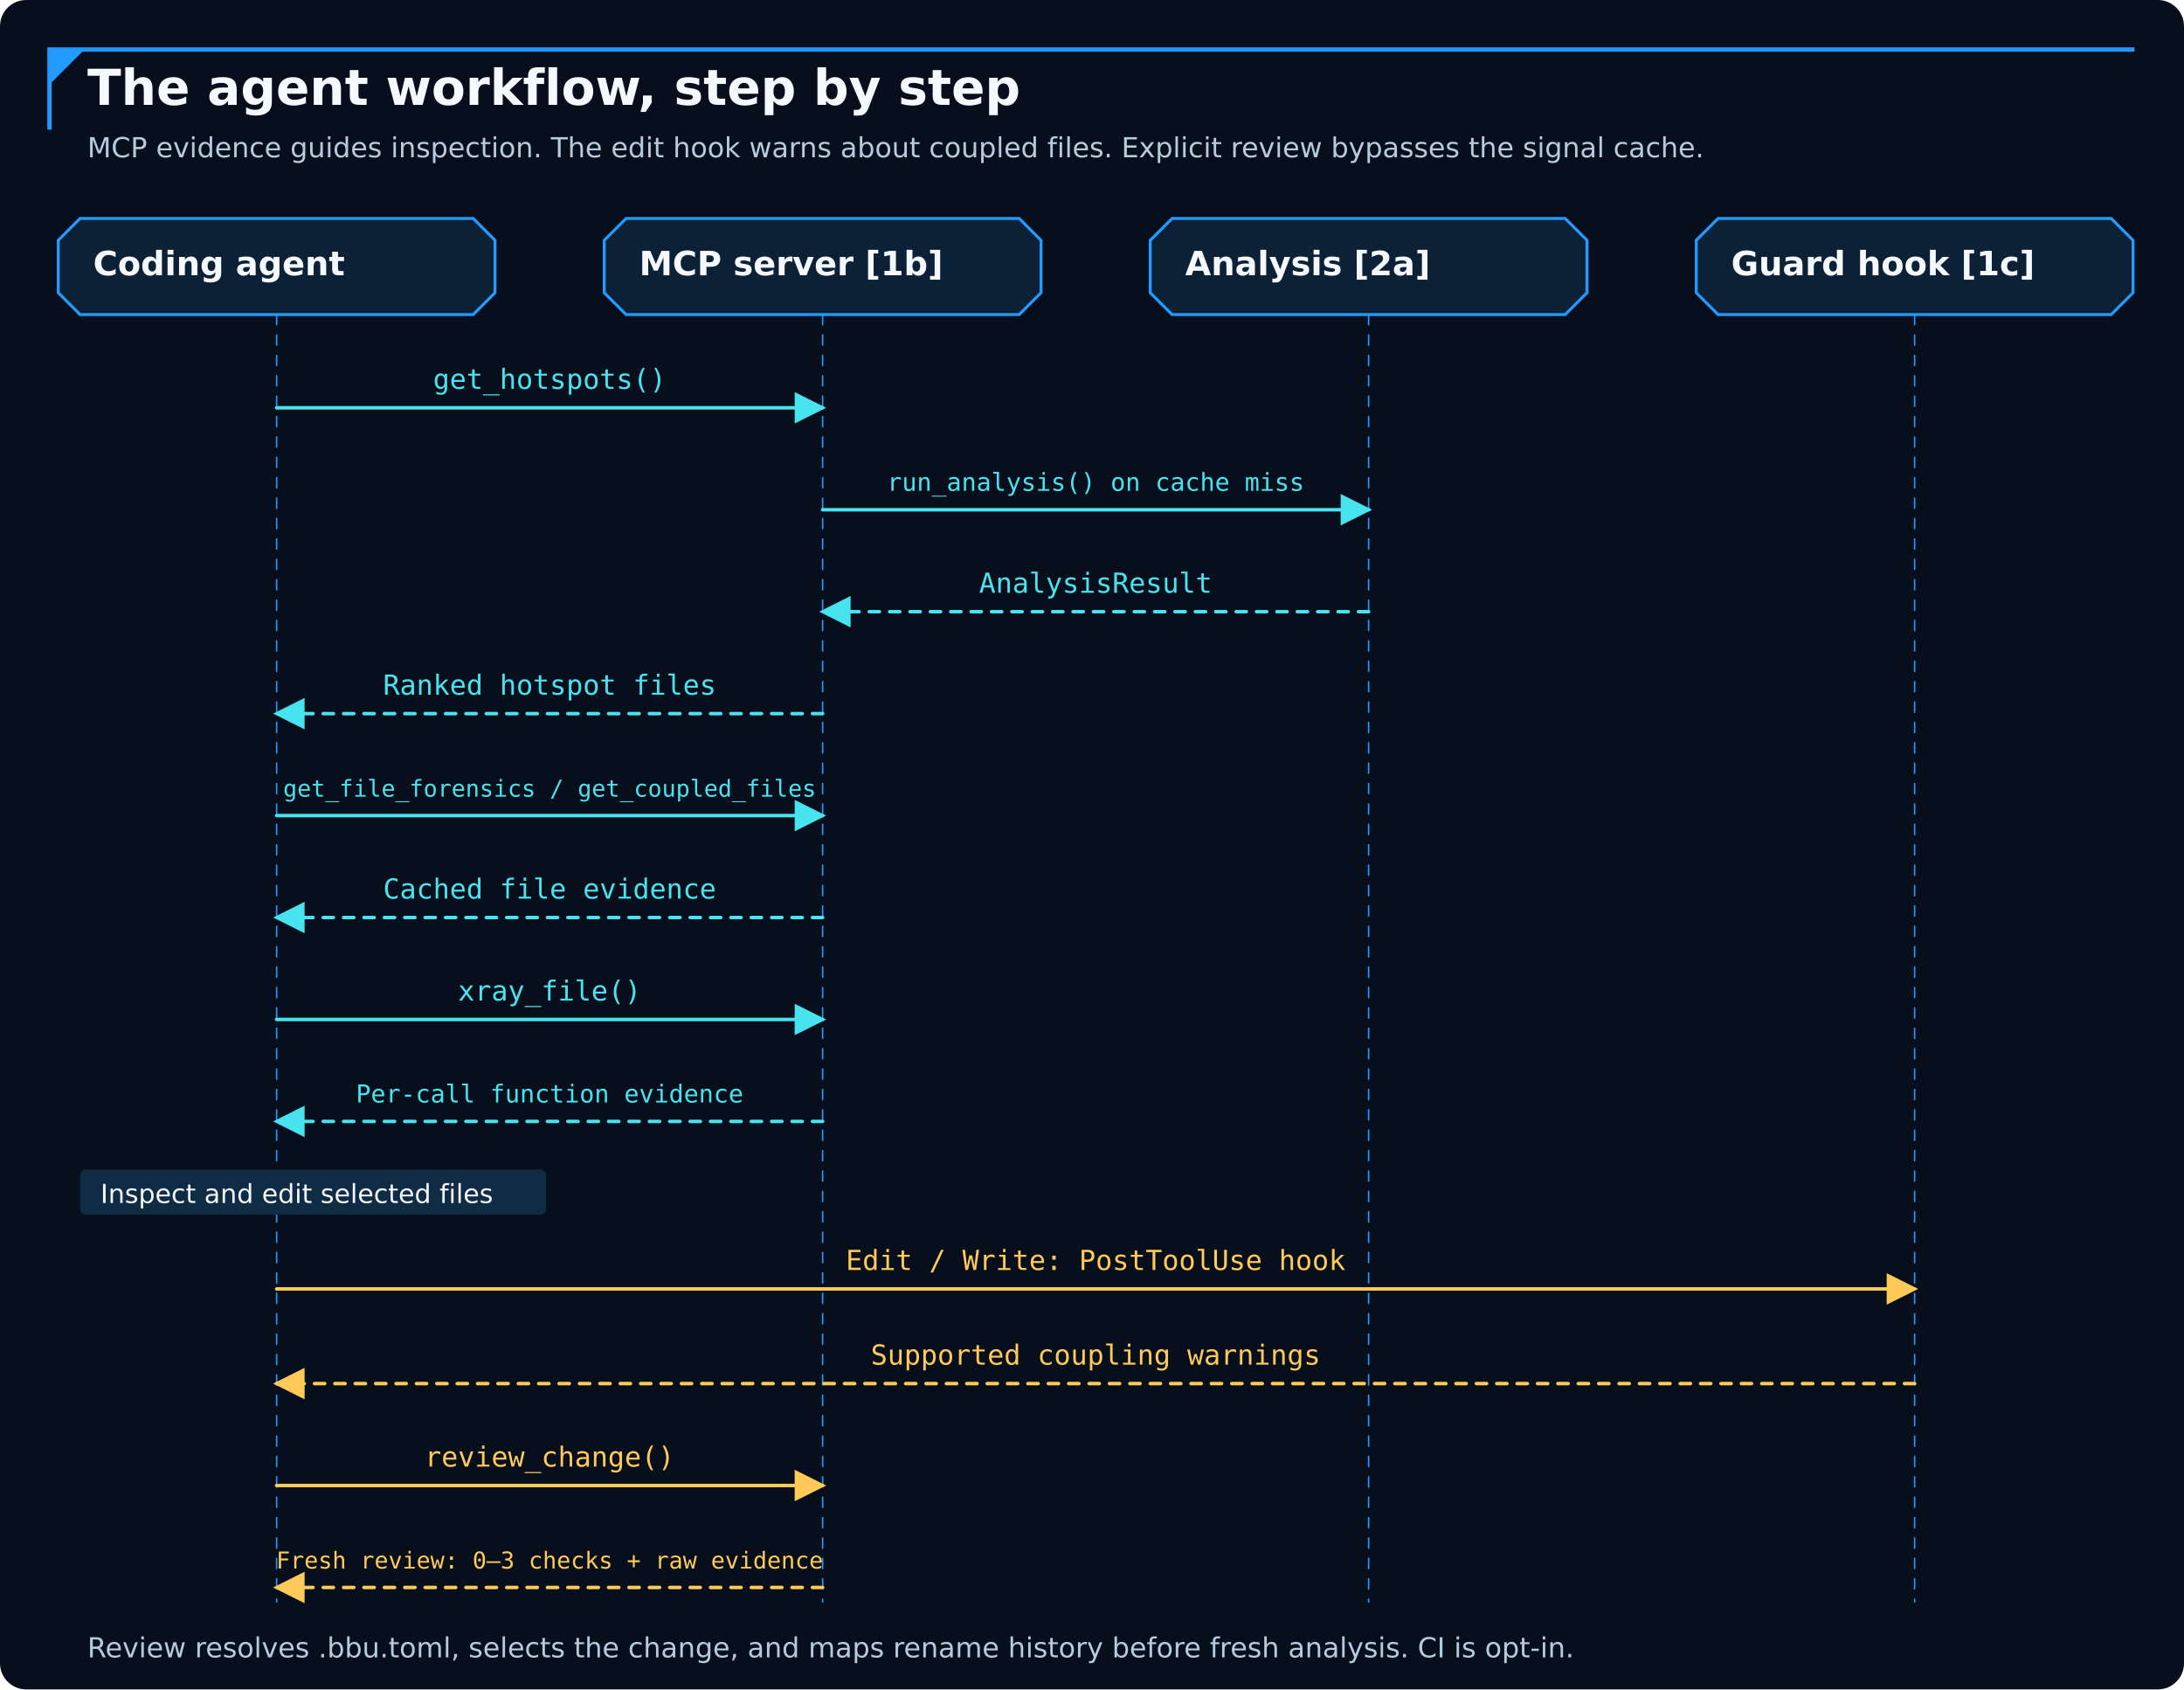
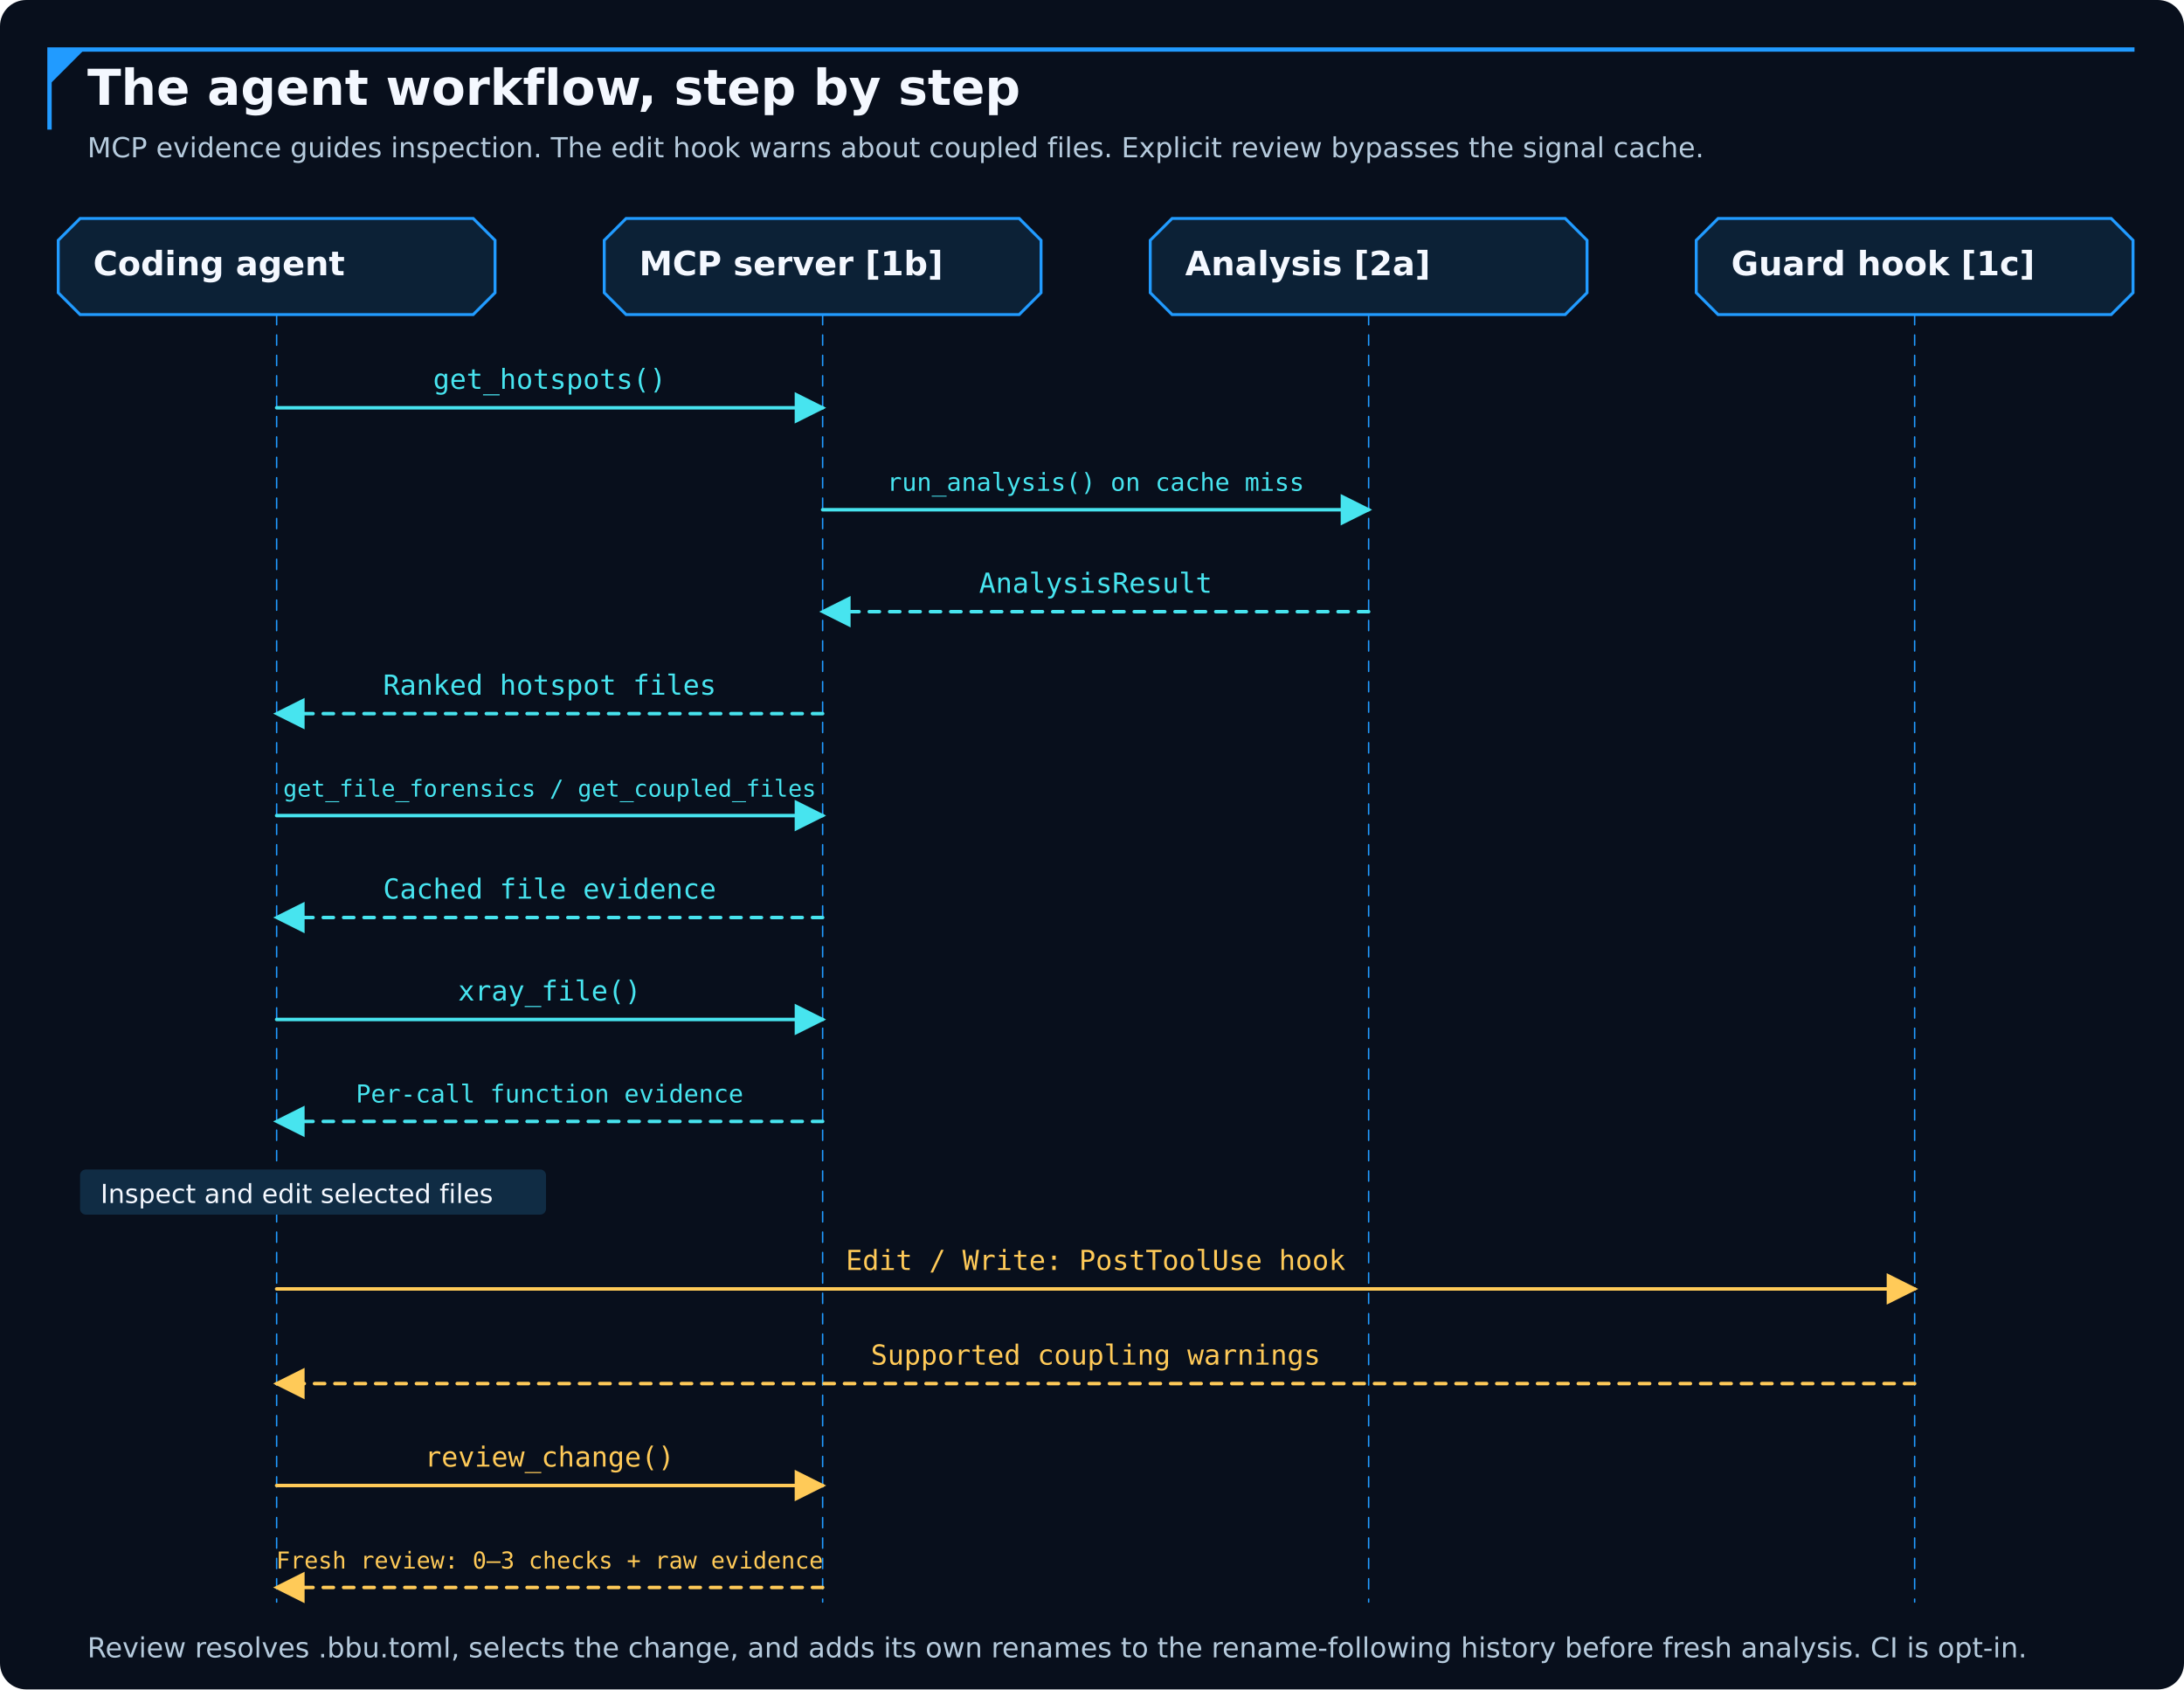
<svg xmlns="http://www.w3.org/2000/svg" width="1500" height="1160" viewBox="0 0 1500 1160" role="img" aria-labelledby="title desc">
  <defs>
    <marker id="cyan-arrow" markerWidth="9" markerHeight="9" refX="8" refY="4.5" orient="auto">
      <path d="M0 0L9 4.5L0 9Z" fill="#47e4ef" />
    </marker>
    <marker id="amber-arrow" markerWidth="9" markerHeight="9" refX="8" refY="4.5" orient="auto">
      <path d="M0 0L9 4.5L0 9Z" fill="#ffca58" />
    </marker>
  </defs>
  <rect width="1500" height="1160" rx="18" fill="#080f1c" />
  <path d="M34 89V34H1466" fill="none" stroke="#219bff" stroke-width="3" />
  <path d="M34 34H58L34 58Z" fill="#219bff" />
  <text x="60" y="72" fill="#f4f8ff" font-family="DejaVu Sans, Arial, sans-serif" font-size="34" font-weight="700" text-anchor="start">The agent workflow, step by step</text>
  <text x="60" y="108" fill="#b6cbdd" font-family="DejaVu Sans, Arial, sans-serif" font-size="19" font-weight="400" text-anchor="start">MCP evidence guides inspection. The edit hook warns about coupled files. Explicit review bypasses the signal cache.</text>
  <path d="M55 150H325L340 165V201L325 216H55L40 201V165Z" fill="#0c2136" stroke="#219bff" stroke-width="2" />
  <text x="64" y="189" fill="#f4f8ff" font-family="DejaVu Sans, Arial, sans-serif" font-size="23" font-weight="700" text-anchor="start">Coding agent</text>
  <path d="M190 216V1100" fill="none" stroke="#219bff" stroke-width="1" stroke-linecap="round" stroke-linejoin="round" stroke-dasharray="7 7" />
  <path d="M430 150H700L715 165V201L700 216H430L415 201V165Z" fill="#0c2136" stroke="#219bff" stroke-width="2" />
  <text x="439" y="189" fill="#f4f8ff" font-family="DejaVu Sans, Arial, sans-serif" font-size="23" font-weight="700" text-anchor="start">MCP server [1b]</text>
  <path d="M565 216V1100" fill="none" stroke="#219bff" stroke-width="1" stroke-linecap="round" stroke-linejoin="round" stroke-dasharray="7 7" />
  <path d="M805 150H1075L1090 165V201L1075 216H805L790 201V165Z" fill="#0c2136" stroke="#219bff" stroke-width="2" />
  <text x="814" y="189" fill="#f4f8ff" font-family="DejaVu Sans, Arial, sans-serif" font-size="23" font-weight="700" text-anchor="start">Analysis [2a]</text>
  <path d="M940 216V1100" fill="none" stroke="#219bff" stroke-width="1" stroke-linecap="round" stroke-linejoin="round" stroke-dasharray="7 7" />
  <path d="M1180 150H1450L1465 165V201L1450 216H1180L1165 201V165Z" fill="#0c2136" stroke="#219bff" stroke-width="2" />
  <text x="1189" y="189" fill="#f4f8ff" font-family="DejaVu Sans, Arial, sans-serif" font-size="23" font-weight="700" text-anchor="start">Guard hook [1c]</text>
  <path d="M1315 216V1100" fill="none" stroke="#219bff" stroke-width="1" stroke-linecap="round" stroke-linejoin="round" stroke-dasharray="7 7" />
  <path d="M190 280H565" fill="none" stroke="#47e4ef" stroke-width="2.4" stroke-linecap="round" stroke-linejoin="round" marker-end="url(#cyan-arrow)" />
  <text x="377.5" y="267" fill="#47e4ef" font-family="DejaVu Sans Mono, monospace" font-size="19" font-weight="400" text-anchor="middle">get_hotspots()</text>
  <path d="M565 350H940" fill="none" stroke="#47e4ef" stroke-width="2.4" stroke-linecap="round" stroke-linejoin="round" marker-end="url(#cyan-arrow)" />
  <text x="752.5" y="337" fill="#47e4ef" font-family="DejaVu Sans Mono, monospace" font-size="17" font-weight="400" text-anchor="middle">run_analysis() on cache miss</text>
  <path d="M940 420H565" fill="none" stroke="#47e4ef" stroke-width="2.4" stroke-linecap="round" stroke-linejoin="round" marker-end="url(#cyan-arrow)" stroke-dasharray="7 7" />
  <text x="752.5" y="407" fill="#47e4ef" font-family="DejaVu Sans Mono, monospace" font-size="19" font-weight="400" text-anchor="middle">AnalysisResult</text>
  <path d="M565 490H190" fill="none" stroke="#47e4ef" stroke-width="2.4" stroke-linecap="round" stroke-linejoin="round" marker-end="url(#cyan-arrow)" stroke-dasharray="7 7" />
  <text x="377.5" y="477" fill="#47e4ef" font-family="DejaVu Sans Mono, monospace" font-size="19" font-weight="400" text-anchor="middle">Ranked hotspot files</text>
  <path d="M190 560H565" fill="none" stroke="#47e4ef" stroke-width="2.4" stroke-linecap="round" stroke-linejoin="round" marker-end="url(#cyan-arrow)" />
  <text x="377.5" y="547" fill="#47e4ef" font-family="DejaVu Sans Mono, monospace" font-size="16" font-weight="400" text-anchor="middle">get_file_forensics / get_coupled_files</text>
  <path d="M565 630H190" fill="none" stroke="#47e4ef" stroke-width="2.4" stroke-linecap="round" stroke-linejoin="round" marker-end="url(#cyan-arrow)" stroke-dasharray="7 7" />
  <text x="377.5" y="617" fill="#47e4ef" font-family="DejaVu Sans Mono, monospace" font-size="19" font-weight="400" text-anchor="middle">Cached file evidence</text>
  <path d="M190 700H565" fill="none" stroke="#47e4ef" stroke-width="2.4" stroke-linecap="round" stroke-linejoin="round" marker-end="url(#cyan-arrow)" />
  <text x="377.5" y="687" fill="#47e4ef" font-family="DejaVu Sans Mono, monospace" font-size="19" font-weight="400" text-anchor="middle">xray_file()</text>
  <path d="M565 770H190" fill="none" stroke="#47e4ef" stroke-width="2.4" stroke-linecap="round" stroke-linejoin="round" marker-end="url(#cyan-arrow)" stroke-dasharray="7 7" />
  <text x="377.5" y="757" fill="#47e4ef" font-family="DejaVu Sans Mono, monospace" font-size="17" font-weight="400" text-anchor="middle">Per-call function evidence</text>
  <rect x="55" y="803" width="320" height="31" rx="4" fill="#102c44" />
  <text x="69" y="826" fill="#f4f8ff" font-family="DejaVu Sans, Arial, sans-serif" font-size="18" font-weight="400" text-anchor="start">Inspect and edit selected files</text>
  <path d="M190 885H1315" fill="none" stroke="#ffca58" stroke-width="2.4" stroke-linecap="round" stroke-linejoin="round" marker-end="url(#amber-arrow)" />
  <text x="752.5" y="872" fill="#ffca58" font-family="DejaVu Sans Mono, monospace" font-size="19" font-weight="400" text-anchor="middle">Edit / Write: PostToolUse hook</text>
  <path d="M1315 950H190" fill="none" stroke="#ffca58" stroke-width="2.4" stroke-linecap="round" stroke-linejoin="round" marker-end="url(#amber-arrow)" stroke-dasharray="7 7" />
  <text x="752.5" y="937" fill="#ffca58" font-family="DejaVu Sans Mono, monospace" font-size="19" font-weight="400" text-anchor="middle">Supported coupling warnings</text>
  <path d="M190 1020H565" fill="none" stroke="#ffca58" stroke-width="2.4" stroke-linecap="round" stroke-linejoin="round" marker-end="url(#amber-arrow)" />
  <text x="377.5" y="1007" fill="#ffca58" font-family="DejaVu Sans Mono, monospace" font-size="19" font-weight="400" text-anchor="middle">review_change()</text>
  <path d="M565 1090H190" fill="none" stroke="#ffca58" stroke-width="2.4" stroke-linecap="round" stroke-linejoin="round" marker-end="url(#amber-arrow)" stroke-dasharray="7 7" />
  <text x="377.5" y="1077" fill="#ffca58" font-family="DejaVu Sans Mono, monospace" font-size="16" font-weight="400" text-anchor="middle">Fresh review: 0–3 checks + raw evidence</text>
-   <text x="60" y="1138" fill="#b6cbdd" font-family="DejaVu Sans, Arial, sans-serif" font-size="19" font-weight="400" text-anchor="start">Review resolves .bbu.toml, selects the change, and maps rename history before fresh analysis. CI is opt-in.</text>
+   <text x="60" y="1138" fill="#b6cbdd" font-family="DejaVu Sans, Arial, sans-serif" font-size="19" font-weight="400" text-anchor="start">Review resolves .bbu.toml, selects the change, and adds its own renames to the rename-following history before fresh analysis. CI is opt-in.</text>
</svg>
